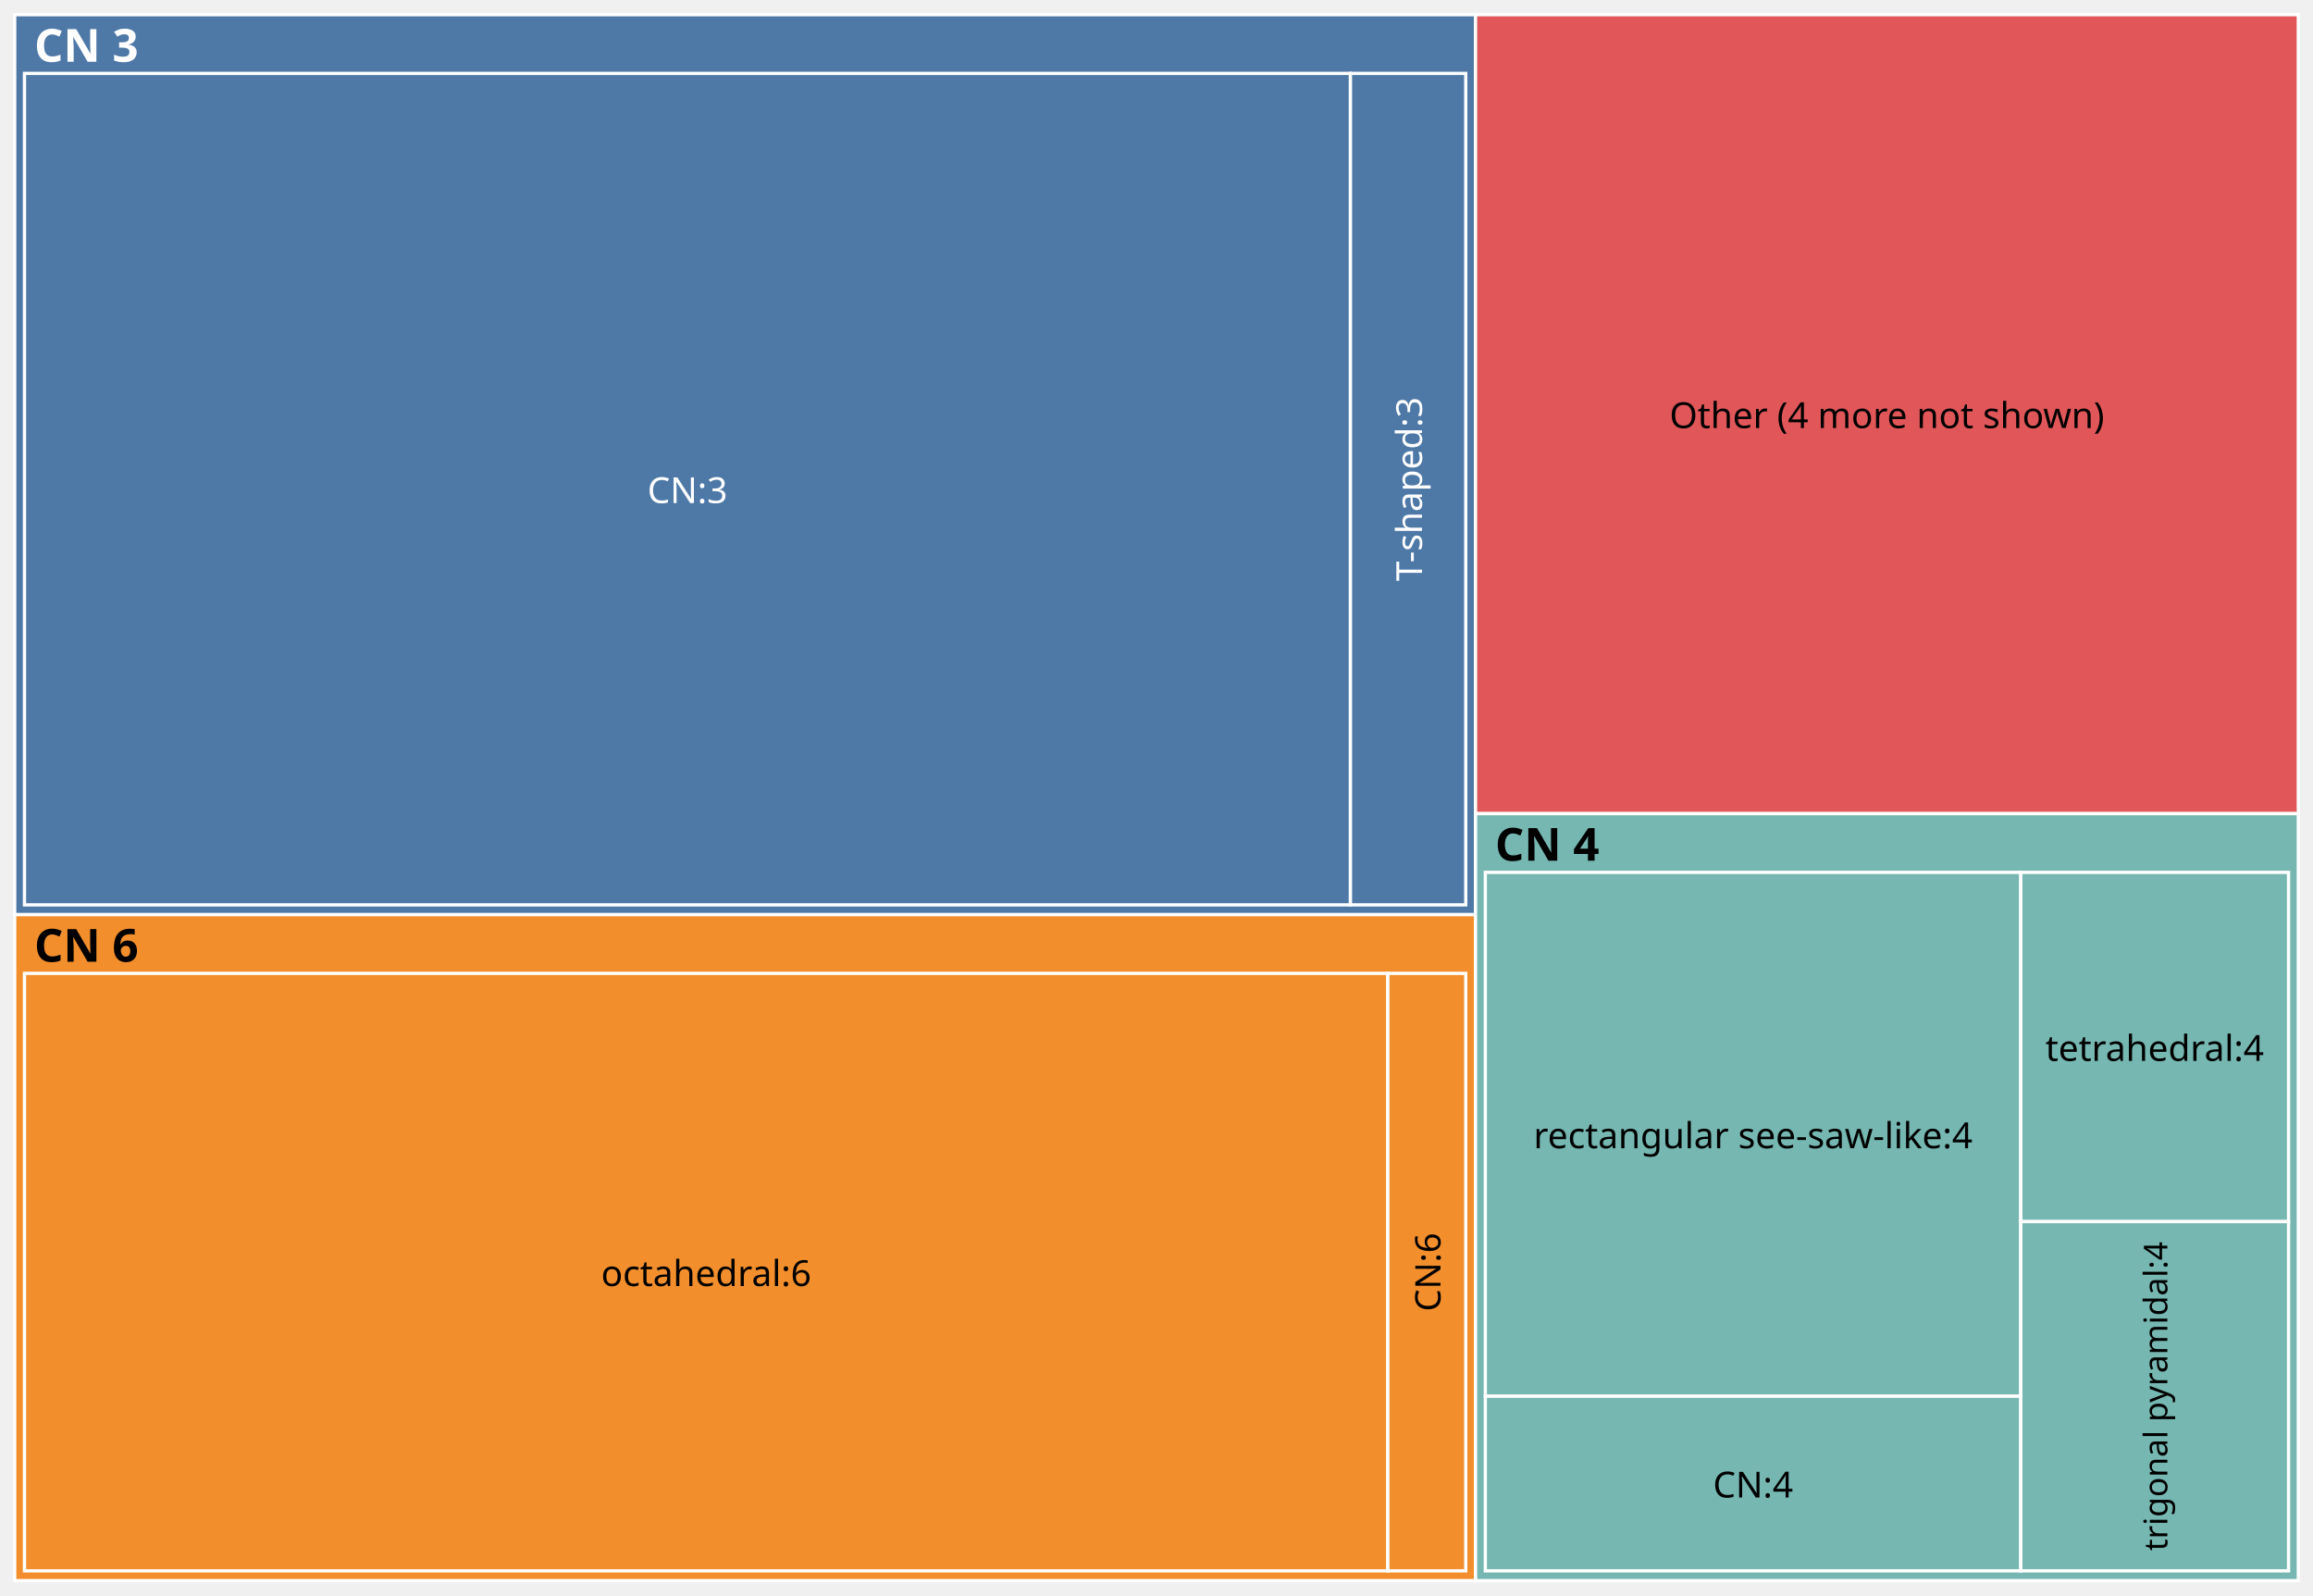
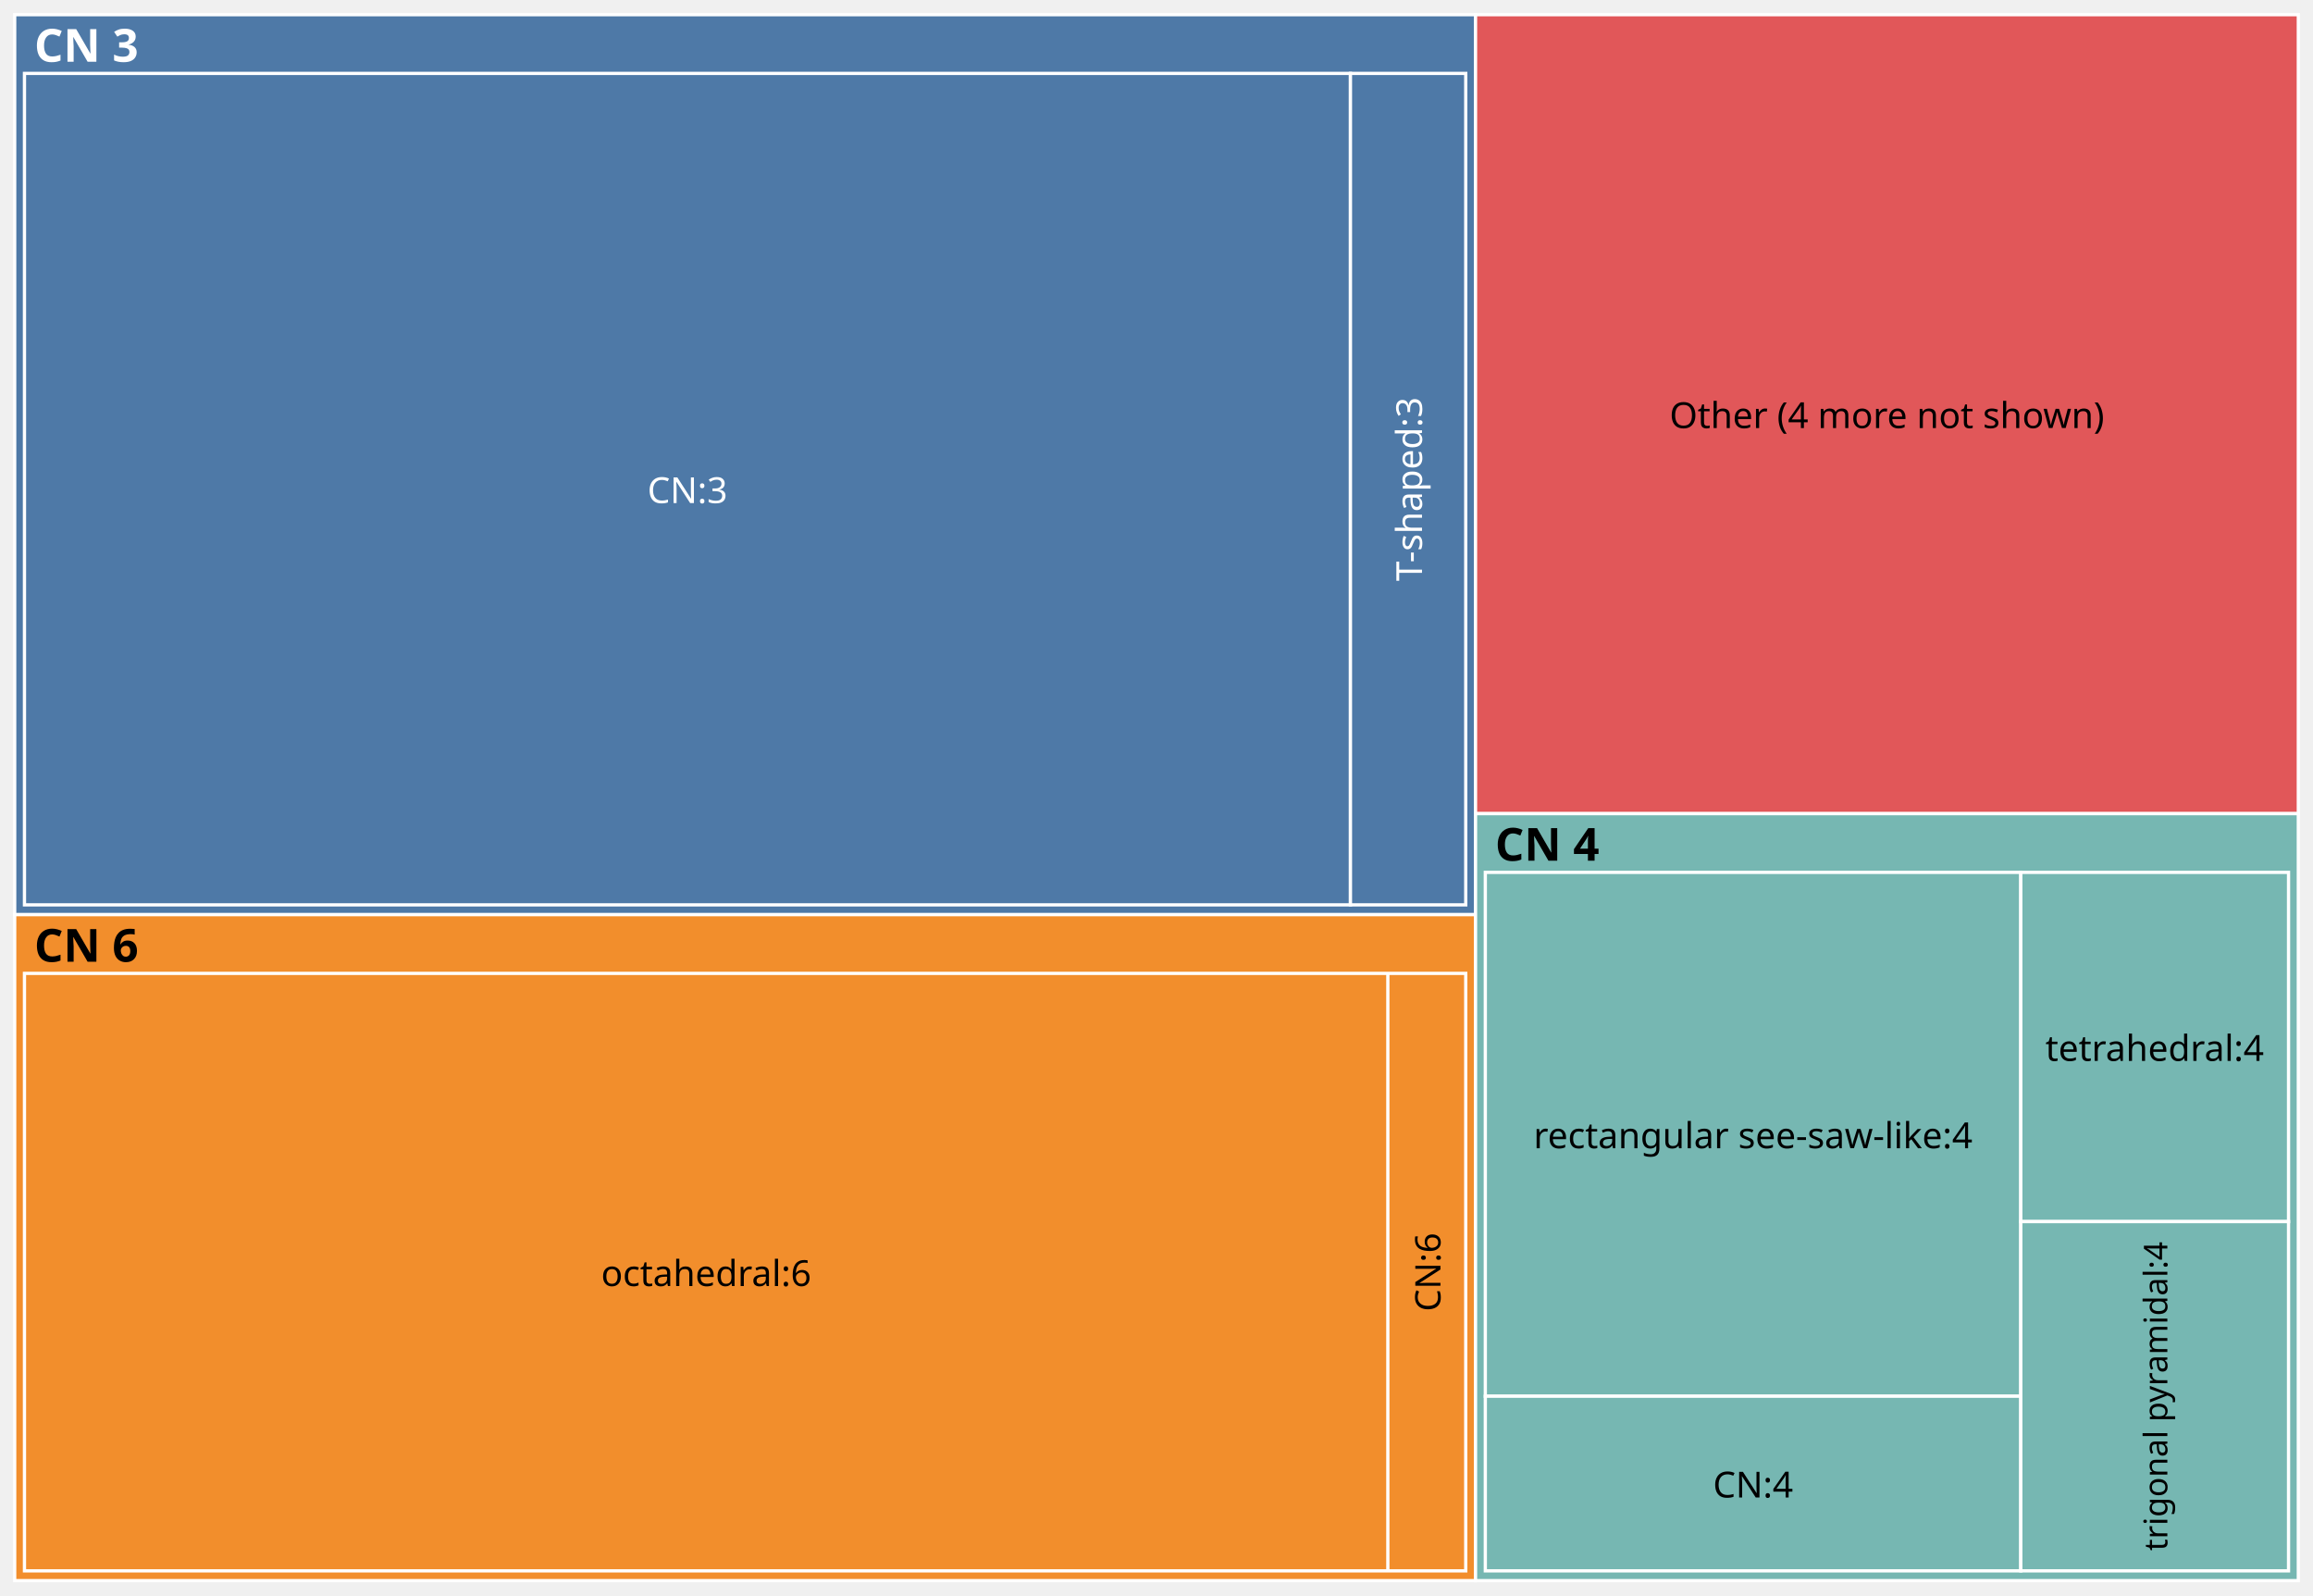
- <svg xmlns="http://www.w3.org/2000/svg" viewBox="-4.5 -4.5 709 489" fill="rgb(128, 128, 128)" font-family="system-ui, sans-serif" font-size="11" width="709" height="489">
+ <svg xmlns="http://www.w3.org/2000/svg" width="709" height="489" fill="gray" font-family="system-ui, sans-serif" font-size="11" viewBox="-4.5 -4.5 709 489">
  <defs>
-     <clipPath id="treemap-label-clip-c2-1">
-       <rect x="1" y="1" width="445.79" height="16" />
+     <clipPath id="a">
+       <path d="M1 1h445.79v16H1z" />
    </clipPath>
-     <clipPath id="treemap-label-clip-c2-2">
-       <rect x="4" y="19" width="404.45" height="252.86" />
+     <clipPath id="b">
+       <path d="M4 19h404.45v252.86H4z" />
    </clipPath>
-     <clipPath id="treemap-label-clip-c2-3">
-       <rect x="410.45" y="19" width="33.34" height="252.86" />
+     <clipPath id="c">
+       <path d="M410.45 19h33.34v252.86h-33.34z" />
    </clipPath>
-     <clipPath id="treemap-label-clip-c2-4">
-       <rect x="1" y="276.86" width="445.79" height="16" />
+     <clipPath id="d">
+       <path d="M1 276.86h445.79v16H1z" />
    </clipPath>
-     <clipPath id="treemap-label-clip-c2-5">
-       <rect x="4" y="294.86" width="415.91" height="181.14" />
+     <clipPath id="e">
+       <path d="M4 294.86h415.91V476H4z" />
    </clipPath>
-     <clipPath id="treemap-label-clip-c2-6">
-       <rect x="421.91" y="294.86" width="21.88" height="181.14" />
+     <clipPath id="f">
+       <path d="M421.91 294.86h21.88V476h-21.88z" />
    </clipPath>
-     <clipPath id="treemap-label-clip-c2-7">
-       <rect x="448.79" y="1" width="250.21" height="242.9" />
+     <clipPath id="g">
+       <path d="M448.79 1H699v242.9H448.79z" />
    </clipPath>
-     <clipPath id="treemap-label-clip-c2-8">
-       <rect x="448.79" y="245.9" width="250.21" height="16" />
+     <clipPath id="h">
+       <path d="M448.79 245.9H699v16H448.79z" />
    </clipPath>
-     <clipPath id="treemap-label-clip-c2-9">
-       <rect x="451.79" y="263.9" width="162.14" height="158.58" />
+     <clipPath id="i">
+       <path d="M451.79 263.9h162.14v158.58H451.79z" />
    </clipPath>
-     <clipPath id="treemap-label-clip-c2-10">
-       <rect x="451.79" y="424.47" width="162.14" height="51.53" />
+     <clipPath id="j">
+       <path d="M451.79 424.47h162.14V476H451.79z" />
    </clipPath>
-     <clipPath id="treemap-label-clip-c2-11">
-       <rect x="615.93" y="263.9" width="80.07" height="105.05" />
+     <clipPath id="k">
+       <path d="M615.93 263.9H696v105.05h-80.07z" />
    </clipPath>
-     <clipPath id="treemap-label-clip-c2-12">
-       <rect x="615.93" y="370.95" width="80.07" height="105.05" />
+     <clipPath id="l">
+       <path d="M615.93 370.95H696V476h-80.07z" />
    </clipPath>
  </defs>
-   <g transform="translate(0, 0)">
-     <g class="cells">
-       <rect x="0" y="0" width="447.79" height="275.86" fill="rgb(78, 121, 167)" stroke="rgb(255, 255, 255)" />
-       <rect x="3" y="18" width="406.45" height="254.86" fill="rgb(78, 121, 167)" stroke="rgb(255, 255, 255)" />
-       <rect x="409.45" y="18" width="35.34" height="254.86" fill="rgb(78, 121, 167)" stroke="rgb(255, 255, 255)" />
-       <rect x="0" y="275.86" width="447.79" height="204.14" fill="rgb(242, 142, 44)" stroke="rgb(255, 255, 255)" />
-       <rect x="3" y="293.86" width="417.91" height="183.14" fill="rgb(242, 142, 44)" stroke="rgb(255, 255, 255)" />
-       <rect x="420.91" y="293.86" width="23.88" height="183.14" fill="rgb(242, 142, 44)" stroke="rgb(255, 255, 255)" />
-       <rect x="447.79" y="0" width="252.21" height="244.9" fill="rgb(225, 87, 89)" stroke="rgb(255, 255, 255)" />
-       <rect x="447.79" y="244.9" width="252.21" height="235.1" fill="rgb(118, 183, 178)" stroke="rgb(255, 255, 255)" />
-       <rect x="450.79" y="262.9" width="164.14" height="160.58" fill="rgb(118, 183, 178)" stroke="rgb(255, 255, 255)" />
-       <rect x="450.79" y="423.47" width="164.14" height="53.53" fill="rgb(118, 183, 178)" stroke="rgb(255, 255, 255)" />
-       <rect x="614.93" y="262.9" width="82.07" height="107.05" fill="rgb(118, 183, 178)" stroke="rgb(255, 255, 255)" />
-       <rect x="614.93" y="369.95" width="82.07" height="107.05" fill="rgb(118, 183, 178)" stroke="rgb(255, 255, 255)" />
-     </g>
-     <g>
-       <g clip-path="url(#treemap-label-clip-c2-1)">
-         <text dominant-baseline="central" class="cell-label header" x="6" y="9" fill="rgb(255, 255, 255)" font-size="14" font-weight="600">
-           <tspan x="6" y="9">CN 3</tspan>
-         </text>
-       </g>
-       <g clip-path="url(#treemap-label-clip-c2-2)">
-         <text dominant-baseline="central" class="cell-label" x="206.23" y="145.43" fill="rgb(255, 255, 255)" text-anchor="middle">
-           <tspan x="206.23" y="145.43">CN:3</tspan>
-         </text>
-       </g>
-       <g clip-path="url(#treemap-label-clip-c2-3)">
-         <text dominant-baseline="central" class="cell-label" x="427.12" y="145.43" transform="rotate(-90, 427.12, 145.43)" fill="rgb(255, 255, 255)" text-anchor="middle">
-           <tspan x="427.12" y="145.43">T-shaped:3</tspan>
-         </text>
-       </g>
-       <g clip-path="url(#treemap-label-clip-c2-4)">
-         <text dominant-baseline="central" class="cell-label header" x="6" y="284.86" fill="rgb(0, 0, 0)" font-size="14" font-weight="600">
-           <tspan x="6" y="284.86">CN 6</tspan>
-         </text>
-       </g>
-       <g clip-path="url(#treemap-label-clip-c2-5)">
-         <text dominant-baseline="central" class="cell-label" x="211.96" y="385.43" fill="rgb(0, 0, 0)" text-anchor="middle">
-           <tspan x="211.96" y="385.43">octahedral:6</tspan>
-         </text>
-       </g>
-       <g clip-path="url(#treemap-label-clip-c2-6)">
-         <text dominant-baseline="central" class="cell-label" x="432.85" y="385.43" transform="rotate(-90, 432.85, 385.43)" fill="rgb(0, 0, 0)" font-size="10.8" text-anchor="middle">
-           <tspan x="432.85" y="385.43">CN:6</tspan>
-         </text>
-       </g>
-       <g clip-path="url(#treemap-label-clip-c2-7)">
-         <text dominant-baseline="central" class="cell-label" x="573.9" y="122.45" fill="rgb(0, 0, 0)" text-anchor="middle">
-           <tspan x="573.9" y="122.45">Other (4 more not shown)</tspan>
-         </text>
-       </g>
-       <g clip-path="url(#treemap-label-clip-c2-8)">
-         <text dominant-baseline="central" class="cell-label header" x="453.79" y="253.9" fill="rgb(0, 0, 0)" font-size="14" font-weight="600">
-           <tspan x="453.79" y="253.9">CN 4</tspan>
-         </text>
-       </g>
-       <g clip-path="url(#treemap-label-clip-c2-9)">
-         <text dominant-baseline="central" class="cell-label" x="532.86" y="343.19" fill="rgb(0, 0, 0)" text-anchor="middle">
-           <tspan x="532.86" y="343.19">rectangular see-saw-like:4</tspan>
-         </text>
-       </g>
-       <g clip-path="url(#treemap-label-clip-c2-10)">
-         <text dominant-baseline="central" class="cell-label" x="532.86" y="450.24" fill="rgb(0, 0, 0)" text-anchor="middle">
-           <tspan x="532.86" y="450.24">CN:4</tspan>
-         </text>
-       </g>
-       <g clip-path="url(#treemap-label-clip-c2-11)">
-         <text dominant-baseline="central" class="cell-label" x="655.97" y="316.42" fill="rgb(0, 0, 0)" text-anchor="middle">
-           <tspan x="655.97" y="316.42">tetrahedral:4</tspan>
-         </text>
-       </g>
-       <g clip-path="url(#treemap-label-clip-c2-12)">
-         <text dominant-baseline="central" class="cell-label" x="655.97" y="423.47" transform="rotate(-90, 655.97, 423.47)" fill="rgb(0, 0, 0)" font-size="10" text-anchor="middle">
-           <tspan x="655.97" y="423.47">trigonal pyramidal:4</tspan>
-         </text>
-       </g>
-     </g>
+   <g stroke="#fff" class="cells">
+     <path fill="#4e79a7" d="M0 0h447.79v275.86H0z" />
+     <path fill="#4e79a7" d="M3 18h406.45v254.86H3z" />
+     <path fill="#4e79a7" d="M409.45 18h35.34v254.86h-35.34z" />
+     <path fill="#f28e2c" d="M0 275.86h447.79V480H0z" />
+     <path fill="#f28e2c" d="M3 293.86h417.91V477H3zm417.91 0h23.88V477h-23.88z" />
+     <path fill="#e15759" d="M447.79 0H700v244.9H447.79z" />
+     <path fill="#76b7b2" d="M447.79 244.9H700V480H447.79z" />
+     <path fill="#76b7b2" d="M450.79 262.9h164.14v160.58H450.79z" />
+     <path fill="#76b7b2" d="M450.79 423.47h164.14V477H450.79zM614.93 262.9H697v107.05h-82.07z" />
+     <path fill="#76b7b2" d="M614.93 369.95H697V477h-82.07z" />
+   </g>
+   <g clip-path="url(#a)">
+     <text x="6" y="9" fill="#fff" class="cell-label header" dominant-baseline="central" font-size="14" font-weight="600">
+       <tspan x="6" y="9">CN 3</tspan>
+     </text>
+   </g>
+   <g clip-path="url(#b)">
+     <text x="206.23" y="145.43" fill="#fff" class="cell-label" dominant-baseline="central" text-anchor="middle">
+       <tspan x="206.23" y="145.43">CN:3</tspan>
+     </text>
+   </g>
+   <g clip-path="url(#c)">
+     <text x="427.12" y="145.43" fill="#fff" class="cell-label" dominant-baseline="central" text-anchor="middle" transform="rotate(-90 427.12 145.43)">
+       <tspan x="427.12" y="145.43">T-shaped:3</tspan>
+     </text>
+   </g>
+   <g clip-path="url(#d)">
+     <text x="6" y="284.86" fill="#000" class="cell-label header" dominant-baseline="central" font-size="14" font-weight="600">
+       <tspan x="6" y="284.86">CN 6</tspan>
+     </text>
+   </g>
+   <g clip-path="url(#e)">
+     <text x="211.96" y="385.43" fill="#000" class="cell-label" dominant-baseline="central" text-anchor="middle">
+       <tspan x="211.96" y="385.43">octahedral:6</tspan>
+     </text>
+   </g>
+   <g clip-path="url(#f)">
+     <text x="432.85" y="385.43" fill="#000" class="cell-label" dominant-baseline="central" font-size="10.8" text-anchor="middle" transform="rotate(-90 432.85 385.43)">
+       <tspan x="432.85" y="385.43">CN:6</tspan>
+     </text>
+   </g>
+   <g clip-path="url(#g)">
+     <text x="573.9" y="122.45" fill="#000" class="cell-label" dominant-baseline="central" text-anchor="middle">
+       <tspan x="573.9" y="122.45">Other (4 more not shown)</tspan>
+     </text>
+   </g>
+   <g clip-path="url(#h)">
+     <text x="453.79" y="253.9" fill="#000" class="cell-label header" dominant-baseline="central" font-size="14" font-weight="600">
+       <tspan x="453.79" y="253.9">CN 4</tspan>
+     </text>
+   </g>
+   <g clip-path="url(#i)">
+     <text x="532.86" y="343.19" fill="#000" class="cell-label" dominant-baseline="central" text-anchor="middle">
+       <tspan x="532.86" y="343.19">rectangular see-saw-like:4</tspan>
+     </text>
+   </g>
+   <g clip-path="url(#j)">
+     <text x="532.86" y="450.24" fill="#000" class="cell-label" dominant-baseline="central" text-anchor="middle">
+       <tspan x="532.86" y="450.24">CN:4</tspan>
+     </text>
+   </g>
+   <g clip-path="url(#k)">
+     <text x="655.97" y="316.42" fill="#000" class="cell-label" dominant-baseline="central" text-anchor="middle">
+       <tspan x="655.97" y="316.42">tetrahedral:4</tspan>
+     </text>
+   </g>
+   <g clip-path="url(#l)">
+     <text x="655.97" y="423.47" fill="#000" class="cell-label" dominant-baseline="central" font-size="10" text-anchor="middle" transform="rotate(-90 655.97 423.47)">
+       <tspan x="655.97" y="423.47">trigonal pyramidal:4</tspan>
+     </text>
  </g>
</svg>
